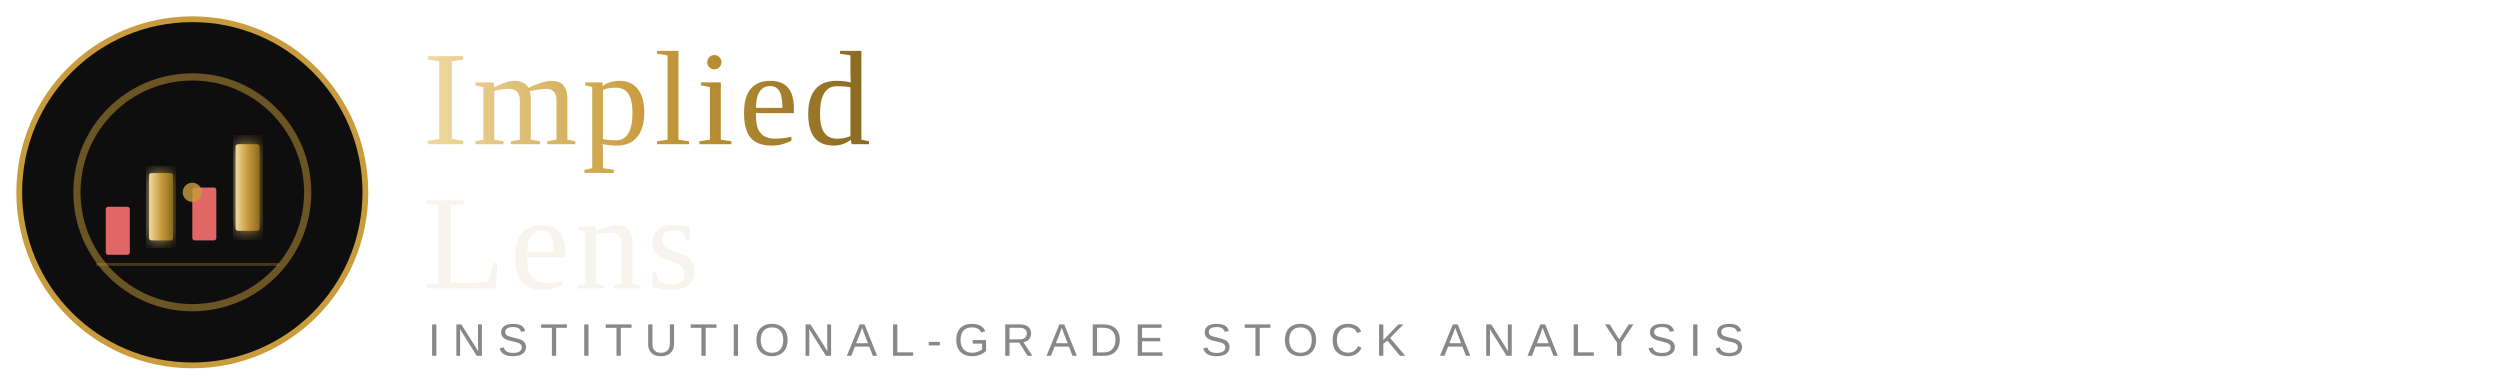
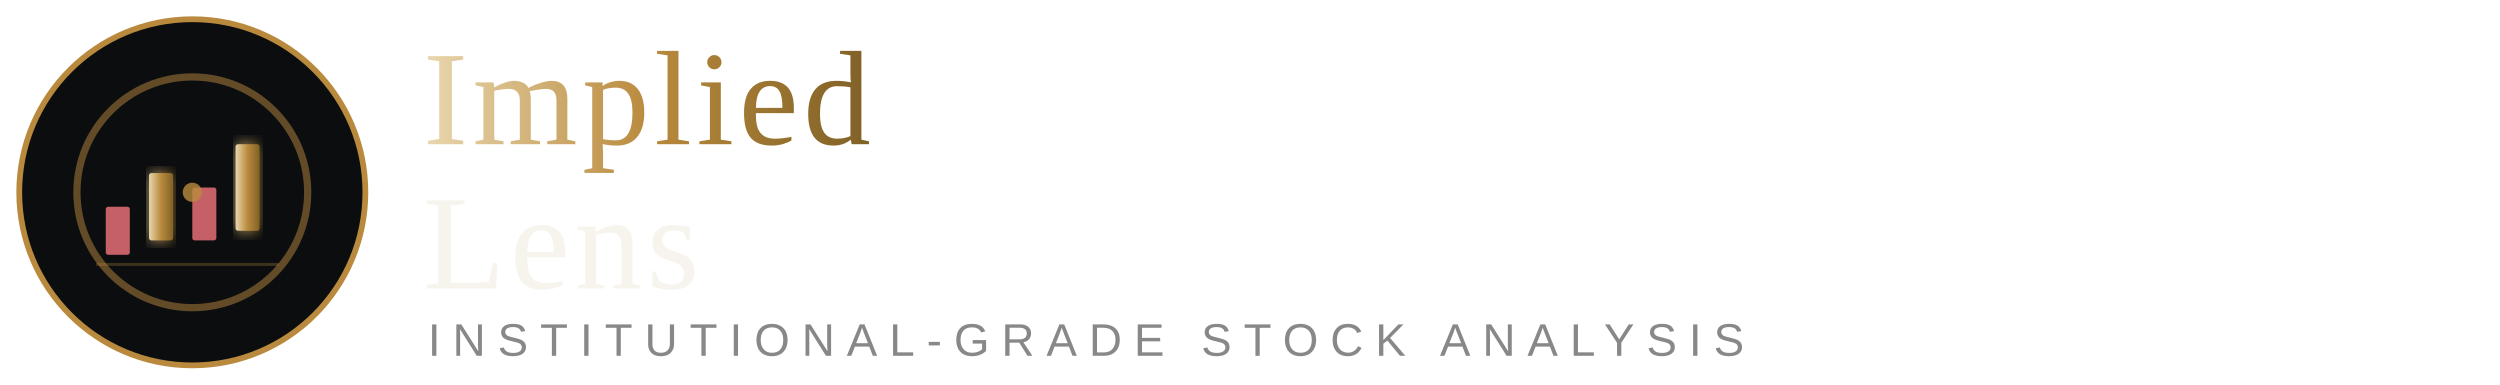
<svg xmlns="http://www.w3.org/2000/svg" viewBox="0 0 520 80" width="520" height="80">
  <defs>
    <linearGradient id="goldG" x1="0%" y1="0%" x2="100%" y2="0%">
-       <stop offset="0%" style="stop-color:#F0D9A0" />
-       <stop offset="50%" style="stop-color:#C89B3C" />
-       <stop offset="100%" style="stop-color:#8A6A20" />
+       <stop offset="0%" style="stop-color:#E8D6AD" />
+       <stop offset="50%" style="stop-color:#B98A3D" />
+       <stop offset="100%" style="stop-color:#806126" />
    </linearGradient>
    <filter id="g2">
      <feGaussianBlur stdDeviation="1.5" result="b" />
      <feMerge>
        <feMergeNode in="b" />
        <feMergeNode in="SourceGraphic" />
      </feMerge>
    </filter>
  </defs>
-   <circle cx="40" cy="40" r="36" fill="#0E0E0E" stroke="#C89B3C" stroke-width="1.2" />
-   <circle cx="40" cy="40" r="24" fill="none" stroke="#C89B3C" stroke-width="1.5" opacity="0.5" />
-   <rect x="22" y="43" width="5" height="10" rx="0.5" fill="#f87171" opacity="0.9" />
+   <circle cx="40" cy="40" r="36" fill="#0B0D0F" stroke="#B98A3D" stroke-width="1.2" />
+   <circle cx="40" cy="40" r="24" fill="none" stroke="#B98A3D" stroke-width="1.5" opacity="0.5" />
+   <rect x="22" y="43" width="5" height="10" rx="0.5" fill="#d96a70" opacity="0.9" />
  <rect x="31" y="36" width="5" height="14" rx="0.5" fill="url(#goldG)" filter="url(#g2)" />
-   <rect x="40" y="39" width="5" height="11" rx="0.5" fill="#f87171" opacity="0.9" />
+   <rect x="40" y="39" width="5" height="11" rx="0.5" fill="#d96a70" opacity="0.9" />
  <rect x="49" y="30" width="5" height="18" rx="0.5" fill="url(#goldG)" filter="url(#g2)" />
-   <line x1="20" y1="55" x2="58" y2="55" stroke="#C89B3C" stroke-width="0.6" opacity="0.3" />
-   <circle cx="40" cy="40" r="2" fill="#C89B3C" opacity="0.8" />
+   <line x1="20" y1="55" x2="58" y2="55" stroke="#B98A3D" stroke-width="0.6" opacity="0.3" />
+   <circle cx="40" cy="40" r="2" fill="#B98A3D" opacity="0.8" />
  <text x="88" y="30" font-family="Georgia, 'Times New Roman', serif" font-size="28" font-weight="400" fill="url(#goldG)" letter-spacing="1">Implied</text>
  <text x="88" y="60" font-family="Georgia, 'Times New Roman', serif" font-size="28" font-weight="400" fill="#F7F4EE" letter-spacing="1">Lens</text>
  <text x="89" y="74" font-family="'DM Sans', Arial, sans-serif" font-size="9.5" fill="#888" letter-spacing="2.5" font-weight="400">INSTITUTIONAL-GRADE STOCK ANALYSIS</text>
</svg>
